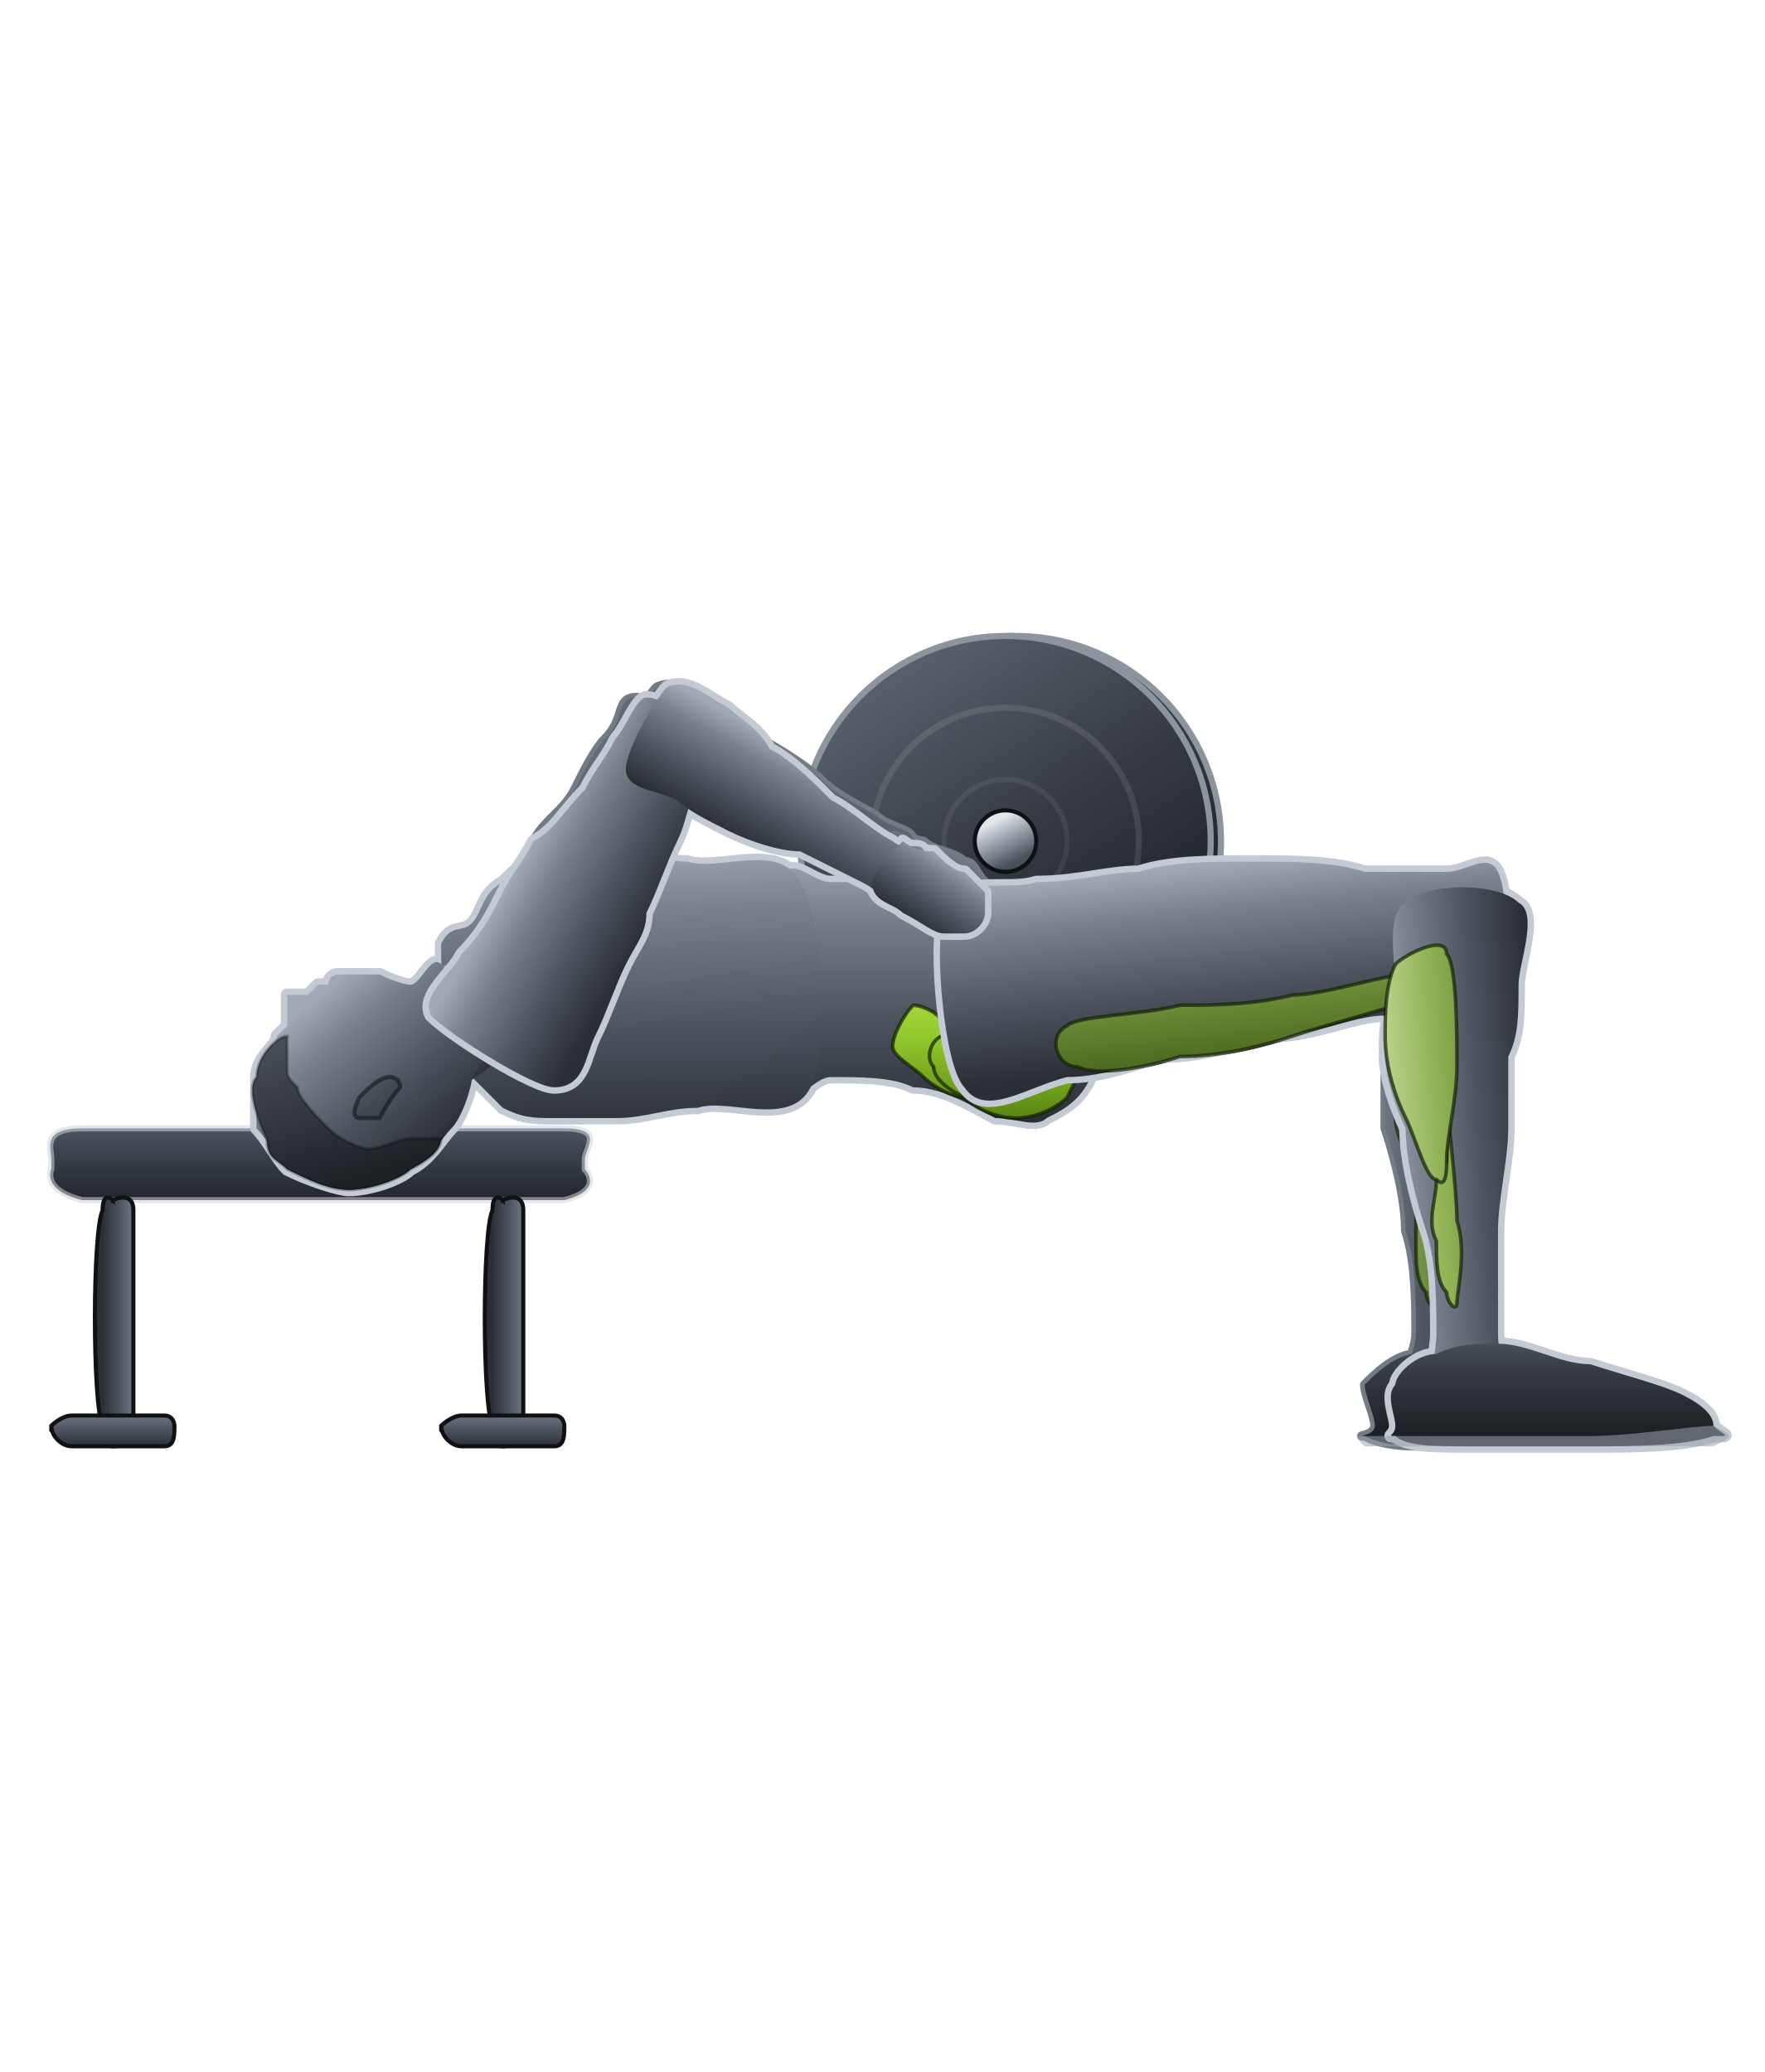
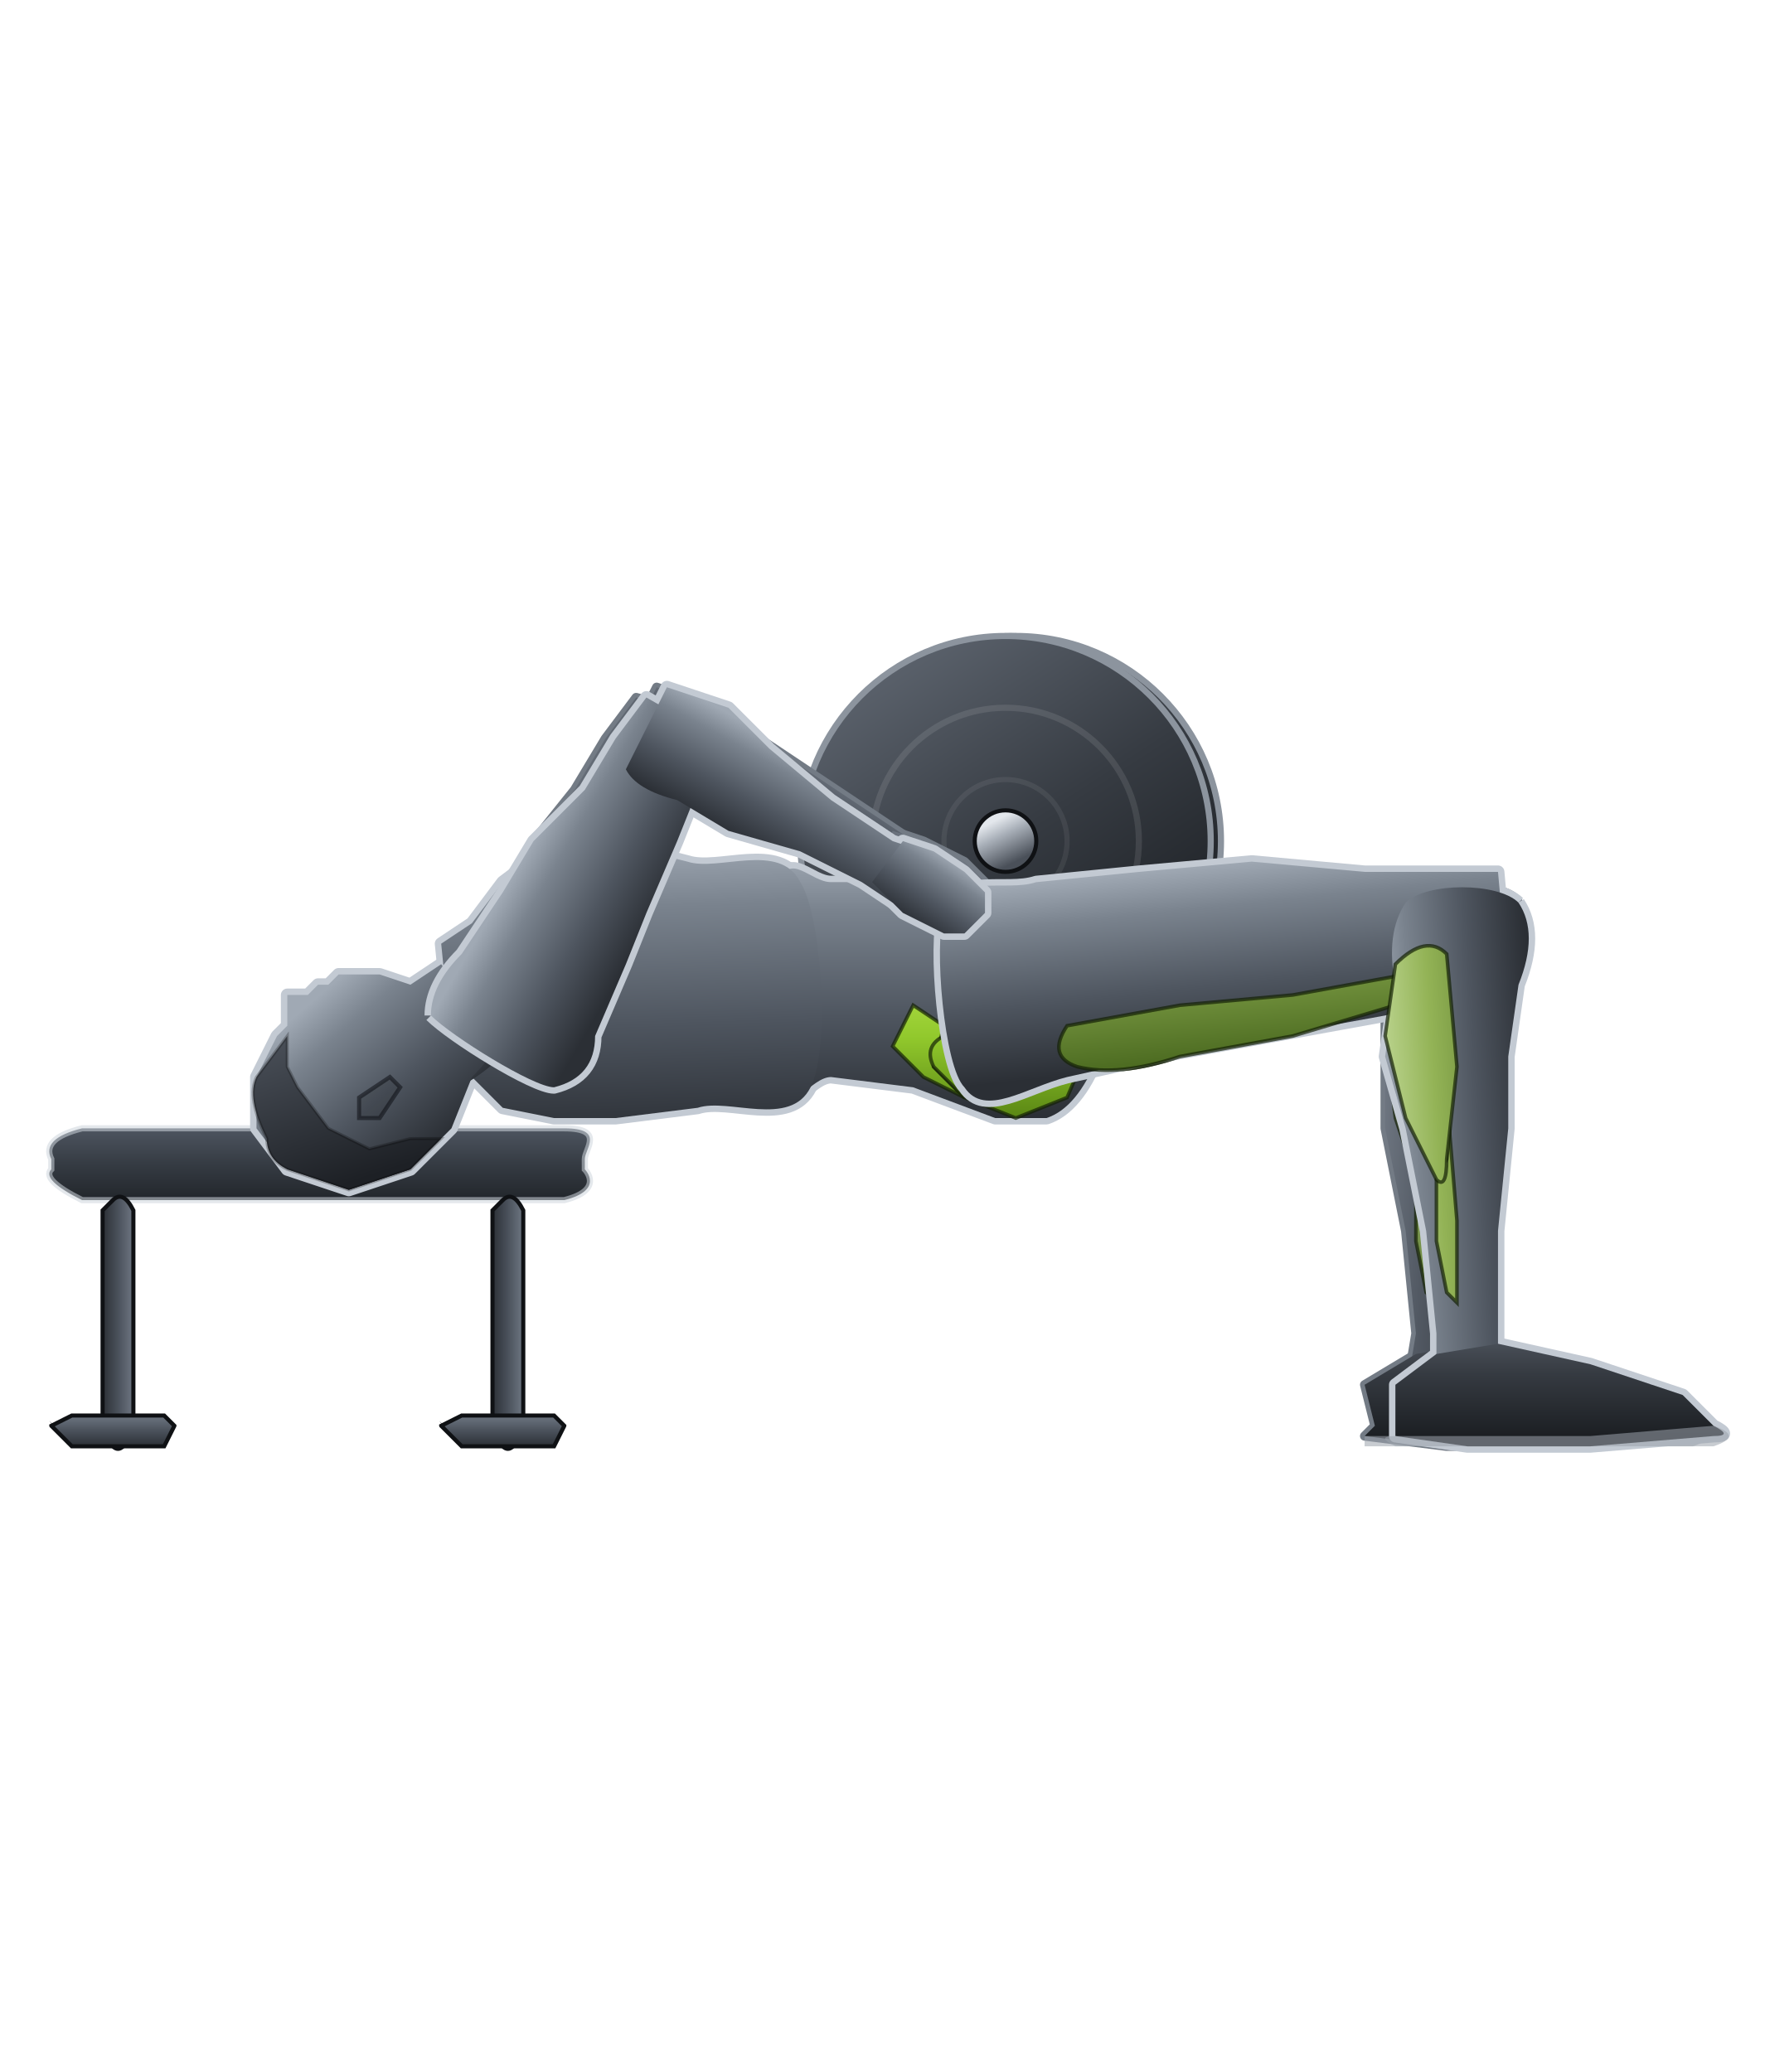
<svg xmlns="http://www.w3.org/2000/svg" viewBox="-5 -96 172 202">
  <defs>
-     <linearGradient id="par" x1="0" y1="0" x2="0.4" y2="1">
+     <linearGradient id="V" x1="0" x2=".4" y1="0" y2="1">
      <stop offset="0" stop-color="#4C525B" />
      <stop offset="1" stop-color="#1D2025" />
    </linearGradient>
-     <linearGradient id="Tcadru">
+     <linearGradient id="j">
      <stop offset="0" stop-color="#6E7682" />
-       <stop offset="0.5" stop-color="#4A515B" />
+       <stop offset=".5" stop-color="#4A515B" />
      <stop offset="1" stop-color="#2C3036" />
    </linearGradient>
-     <linearGradient id="Ttapiterie">
+     <linearGradient id="i">
      <stop offset="0" stop-color="#4E5560" />
-       <stop offset="0.5" stop-color="#353B43" />
+       <stop offset=".5" stop-color="#353B43" />
      <stop offset="1" stop-color="#22262B" />
    </linearGradient>
-     <linearGradient id="Tmetal">
+     <linearGradient id="h">
      <stop offset="0" stop-color="#E3E7EC" />
-       <stop offset="0.35" stop-color="#A9B0B9" />
+       <stop offset=".35" stop-color="#A9B0B9" />
      <stop offset="1" stop-color="#4A5059" />
    </linearGradient>
-     <linearGradient id="Tdisc">
+     <linearGradient id="g">
      <stop offset="0" stop-color="#5A616B" />
-       <stop offset="0.5" stop-color="#363B42" />
+       <stop offset=".5" stop-color="#363B42" />
      <stop offset="1" stop-color="#1B1E22" />
    </linearGradient>
-     <linearGradient id="Ts">
+     <linearGradient id="f">
      <stop offset="0" stop-color="#BFD794" />
-       <stop offset="0.35" stop-color="#93B356" />
+       <stop offset=".35" stop-color="#93B356" />
      <stop offset="1" stop-color="#4B6A20" />
    </linearGradient>
-     <linearGradient id="Tp">
+     <linearGradient id="e">
      <stop offset="0" stop-color="#F2FFC8" />
-       <stop offset="0.25" stop-color="#CDF760" />
-       <stop offset="0.7" stop-color="#91C82C" />
+       <stop offset=".25" stop-color="#CDF760" />
+       <stop offset=".7" stop-color="#91C82C" />
      <stop offset="1" stop-color="#5A8714" />
    </linearGradient>
-     <linearGradient id="Tpiele">
+     <linearGradient id="d">
      <stop offset="0" stop-color="#A0A9B4" />
-       <stop offset="0.22" stop-color="#7A838E" />
-       <stop offset="0.62" stop-color="#4E555F" />
+       <stop offset=".22" stop-color="#7A838E" />
+       <stop offset=".62" stop-color="#4E555F" />
      <stop offset="1" stop-color="#2B2F35" />
    </linearGradient>
-     <linearGradient id="Tpantof">
+     <linearGradient id="c">
      <stop offset="0" stop-color="#5B626C" />
-       <stop offset="0.5" stop-color="#353A41" />
+       <stop offset=".5" stop-color="#353A41" />
      <stop offset="1" stop-color="#1C1F23" />
    </linearGradient>
-     <linearGradient id="Tsd">
+     <linearGradient id="b">
      <stop offset="0" stop-color="#9CB377" />
-       <stop offset="0.4" stop-color="#6E8B40" />
+       <stop offset=".4" stop-color="#6E8B40" />
      <stop offset="1" stop-color="#384F19" />
    </linearGradient>
-     <linearGradient id="TpieleDep">
+     <linearGradient id="a">
      <stop offset="0" stop-color="#717984" />
-       <stop offset="0.35" stop-color="#525963" />
+       <stop offset=".35" stop-color="#525963" />
      <stop offset="1" stop-color="#26292E" />
    </linearGradient>
-     <path id="g0" d="M-7,-7C-6,-11 -1,-9 2,-10C6,-10 9,-11 12,-11C15,-12 19,-12 23,-12C27,-12 31,-12 34,-11C37,-11 40,-11 42,-11C44,-11 46,-13 47,-11C48,-9 48,-2 48,0C47,2 45,1 43,1C41,2 39,2 36,3C33,3 29,5 25,5C21,6 18,7 14,7C11,8 8,9 5,9C1,10 -3,13 -5,10C-7,8 -8,-4 -7,-7Z" />
-     <linearGradient id="g1" href="#TpieleDep" gradientUnits="userSpaceOnUse" x1="21" y1="-12" x2="23" y2="7" />
-     <path id="g2" d="M5,4C3,5 4,8 6,8C8,9 13,8 16,7C20,7 24,6 27,5C30,4 34,3 37,2C39,1 41,1 41,0C41,-1 40,-2 38,-1C36,-1 30,1 27,1C23,2 19,2 16,2C12,3 6,3 5,4Z" />
-     <linearGradient id="g3" href="#Tsd" gradientUnits="userSpaceOnUse" x1="21" y1="-12" x2="23" y2="7" />
-     <path id="g4" d="M49,-8C51,-7 49,-2 48,0C48,3 48,5 48,7C48,10 47,12 47,15C46,17 46,21 45,24C45,28 45,31 45,34C44,36 45,39 44,40C43,41 39,41 38,40C37,39 39,36 39,34C39,31 39,27 38,24C38,21 37,17 36,14C36,11 36,9 36,7C36,4 36,2 36,0C37,-3 36,-7 38,-9C41,-10 48,-10 49,-8Z" />
-     <linearGradient id="g5" href="#TpieleDep" gradientUnits="userSpaceOnUse" x1="35" y1="16" x2="50" y2="17" />
-     <path id="g6" d="M41,11C41,10 41,15 41,16C41,18 40,18 39,19C39,20 39,23 39,25C39,27 39,29 40,30C40,31 41,32 41,31C41,30 42,26 42,23C42,20 41,12 41,11Z" />
-     <linearGradient id="g7" href="#Tsd" gradientUnits="userSpaceOnUse" x1="35" y1="16" x2="50" y2="17" />
-     <path id="g8" d="M42,-3C42,-5 38,-3 37,-2C36,0 36,3 36,5C36,7 36,10 37,13C37,15 39,18 39,19C40,20 40,18 41,16C41,15 42,11 42,8C42,5 43,-2 42,-3Z" />
-     <path id="g9" d="M35,43C35,42 34,40 34,39C35,38 37,36 39,36C41,35 42,35 45,35C47,35 51,37 54,37C57,38 61,39 63,40C65,41 66,42 66,43C66,44 67,44 65,44C63,45 58,45 54,45C50,45 45,45 42,45C38,45 36,45 34,44C33,44 35,44 35,43Z" />
-     <linearGradient id="ga" href="#Tpantof" gradientUnits="userSpaceOnUse" x1="54" y1="32" x2="54" y2="44" />
-     <path id="gb" d="M-56,4C-58,2 -55,0 -54,-2C-53,-4 -51,-7 -50,-9C-49,-11 -48,-12 -47,-14C-46,-16 -44,-17 -43,-19C-42,-21 -41,-23 -40,-24C-38,-26 -39,-28 -37,-28C-35,-28 -31,-26 -30,-24C-29,-23 -31,-21 -32,-20C-32,-18 -33,-16 -34,-14C-34,-12 -35,-10 -36,-8C-37,-6 -37,-4 -38,-2C-39,0 -40,2 -41,4C-42,6 -42,10 -45,10C-47,10 -55,6 -56,4Z" />
-     <linearGradient id="gc" href="#TpieleDep" gradientUnits="userSpaceOnUse" x1="-48" y1="-14" x2="-35" y2="-7" />
-     <path id="gd" d="M-35,-29C-33,-30 -31,-28 -29,-27C-28,-27 -26,-25 -25,-24C-23,-23 -20,-21 -19,-20C-17,-18 -14,-17 -13,-16C-11,-15 -10,-15 -10,-14C-10,-13 -11,-10 -12,-9C-13,-9 -14,-10 -15,-11C-17,-12 -19,-13 -22,-14C-24,-14 -27,-15 -29,-16C-31,-17 -33,-17 -34,-18C-36,-19 -39,-20 -39,-21C-39,-23 -36,-28 -35,-29Z" />
-     <linearGradient id="ge" href="#TpieleDep" gradientUnits="userSpaceOnUse" x1="-21" y1="-23" x2="-26" y2="-14" />
-     <path id="gf" d="M-12,-15C-11,-15 -10,-14 -9,-14C-8,-13 -6,-13 -5,-12C-4,-12 -4,-11 -3,-10C-3,-10 -3,-9 -3,-8C-3,-8 -4,-7 -5,-6C-6,-6 -6,-6 -7,-6C-8,-7 -10,-8 -11,-8C-12,-9 -14,-10 -14,-11C-14,-12 -13,-14 -12,-15Z" />
-     <linearGradient id="gg" href="#TpieleDep" gradientUnits="userSpaceOnUse" x1="-7" y1="-13" x2="-10" y2="-7" />
-     <path id="gh" d="M8,7C7,11 5,12 3,13C2,14 0,13 -2,13C-4,12 -7,10 -10,10C-12,9 -15,9 -18,9C-20,9 -22,13 -23,10C-24,7 -24,-7 -23,-10C-22,-13 -20,-10 -18,-10C-15,-10 -12,-10 -10,-10C-7,-10 -4,-10 -2,-9C0,-9 2,-9 3,-9C5,-8 7,-9 8,-7C9,-4 9,4 8,7Z" />
-     <linearGradient id="gi" href="#Tpiele" gradientUnits="userSpaceOnUse" x1="-11" y1="-13" x2="-11" y2="13" />
-     <path id="gj" d="M-5,11C-6,11 -8,10 -9,9C-10,8 -12,7 -12,6C-12,5 -11,3 -10,2C-9,2 -7,3 -7,4C-7,5 -8,6 -8,8C-7,9 -5,10 -5,11Z" />
-     <linearGradient id="gk" href="#Tp" gradientUnits="userSpaceOnUse" x1="-11" y1="-13" x2="-11" y2="13" />
-     <path id="gl" d="M8,4C8,5 6,9 5,11C4,12 2,13 0,13C-2,13 -4,12 -5,11C-7,10 -8,9 -8,8C-9,7 -8,5 -7,5C-5,4 -3,5 -1,4C1,4 3,4 4,3C6,3 8,3 8,4Z" />
-     <path id="gm" d="M-20,10C-22,14 -28,11 -31,12C-34,12 -36,13 -39,13C-41,13 -43,13 -45,13C-47,13 -48,13 -50,12C-51,11 -52,10 -53,9C-54,8 -55,8 -55,6C-56,4 -56,-2 -56,-4C-55,-6 -54,-5 -53,-6C-52,-7 -52,-9 -50,-10C-49,-11 -48,-12 -46,-13C-44,-14 -42,-14 -40,-14C-37,-13 -35,-12 -32,-12C-29,-11 -23,-14 -21,-10C-19,-7 -18,6 -20,10Z" />
-     <linearGradient id="gn" href="#Tpiele" gradientUnits="userSpaceOnUse" x1="-38" y1="-14" x2="-37" y2="15" />
-     <path id="go" d="M-49,5C-49,7 -55,11 -57,11C-59,11 -63,7 -62,5C-62,3 -57,-2 -55,-2C-53,-2 -48,3 -49,5Z" />
-     <linearGradient id="gp" href="#Tpiele" gradientUnits="userSpaceOnUse" x1="-59" y1="1" x2="-52" y2="9" />
-     <path id="gq" d="M-51,5C-50,6 -52,7 -53,9C-53,10 -54,13 -55,14C-56,15 -57,17 -59,18C-60,19 -63,20 -65,20C-66,20 -69,19 -71,18C-72,17 -73,15 -74,14C-74,12 -74,10 -74,9C-74,7 -72,6 -72,5C-71,4 -71,4 -71,4C-71,3 -71,1 -71,1C-70,1 -69,1 -69,1C-69,1 -68,0 -68,0C-68,0 -67,0 -67,0C-67,0 -67,-1 -66,-1C-66,-1 -65,-1 -65,-1C-64,-1 -63,-1 -62,-1C-62,-1 -60,0 -59,0C-58,0 -57,-3 -56,-2C-55,-1 -51,3 -51,5Z" />
-     <linearGradient id="gr" href="#Tpiele" gradientUnits="userSpaceOnUse" x1="-69" y1="2" x2="-57" y2="16" />
-     <path id="gs" d="M-7,-7C-6,-11 -1,-9 2,-10C6,-10 9,-11 12,-11C15,-12 19,-12 23,-12C27,-12 31,-12 34,-11C37,-11 40,-11 42,-11C44,-11 46,-13 47,-11C48,-9 48,-2 48,0C47,2 45,1 43,1C41,1 39,2 36,3C33,3 29,5 25,5C21,6 18,7 14,7C11,8 8,9 5,9C1,10 -3,13 -5,10C-7,8 -8,-4 -7,-7Z" />
-     <linearGradient id="gt" href="#Tpiele" gradientUnits="userSpaceOnUse" x1="21" y1="-12" x2="23" y2="7" />
-     <path id="gu" d="M5,4C3,5 4,8 6,8C8,9 13,8 16,7C20,7 24,6 27,5C30,4 34,3 37,2C39,1 41,0 41,0C41,-1 40,-2 38,-1C36,-1 30,1 27,1C23,2 19,2 16,2C12,3 6,3 5,4Z" />
-     <linearGradient id="gv" href="#Ts" gradientUnits="userSpaceOnUse" x1="21" y1="-12" x2="23" y2="7" />
-     <path id="gw" d="M49,-8C51,-7 49,-2 49,0C49,3 49,5 48,7C48,9 48,11 48,14C48,17 47,21 47,24C47,27 47,31 47,34C47,36 48,39 47,40C46,41 42,41 41,40C40,39 41,36 41,34C41,31 41,27 40,24C39,21 38,17 38,14C37,12 36,9 36,7C36,5 36,3 37,0C37,-2 36,-7 38,-8C40,-10 47,-10 49,-8Z" />
-     <linearGradient id="gx" href="#Tpiele" gradientUnits="userSpaceOnUse" x1="36" y1="17" x2="51" y2="16" />
-     <path id="gy" d="M42,11C42,10 42,15 42,17C42,18 41,18 41,19C41,21 40,23 41,25C41,27 41,29 42,30C42,31 43,32 43,31C43,30 44,26 43,23C43,20 42,12 42,11Z" />
-     <linearGradient id="gz" href="#Ts" gradientUnits="userSpaceOnUse" x1="36" y1="17" x2="51" y2="16" />
-     <path id="g10" d="M42,-3C42,-5 38,-3 37,-2C36,0 36,3 36,5C36,8 37,11 38,13C39,15 40,19 41,19C42,20 42,18 42,17C42,15 43,11 43,8C43,5 43,-2 42,-3Z" />
-     <path id="g11" d="M37,43C37,42 36,40 37,39C37,38 39,36 41,36C43,35 45,35 47,35C50,35 53,37 56,37C59,38 63,39 65,40C67,41 68,42 68,43C69,44 70,44 68,44C65,45 60,45 56,45C52,45 47,45 44,45C41,45 38,45 37,44C36,44 37,44 37,43Z" />
-     <linearGradient id="g12" href="#Tpantof" gradientUnits="userSpaceOnUse" x1="56" y1="32" x2="56" y2="44" />
-     <path id="g13" d="M-57,3C-58,1 -55,-1 -54,-3C-52,-5 -51,-7 -50,-9C-49,-11 -48,-12 -47,-14C-45,-15 -44,-17 -42,-19C-41,-21 -40,-22 -39,-24C-38,-25 -37,-28 -36,-28C-34,-28 -30,-25 -29,-24C-28,-22 -30,-21 -31,-19C-32,-18 -32,-16 -33,-14C-34,-12 -35,-9 -36,-7C-36,-5 -37,-4 -38,-2C-39,0 -40,3 -41,5C-42,7 -42,10 -45,10C-47,10 -55,5 -57,3Z" />
-     <linearGradient id="g14" href="#Tpiele" gradientUnits="userSpaceOnUse" x1="-47" y1="-14" x2="-35" y2="-7" />
-     <path id="g15" d="M-34,-29C-32,-30 -30,-28 -28,-27C-27,-26 -25,-25 -24,-23C-22,-22 -20,-20 -18,-18C-16,-17 -14,-15 -12,-14C-11,-13 -9,-14 -9,-13C-9,-12 -11,-9 -12,-8C-13,-8 -13,-9 -15,-10C-17,-11 -19,-12 -21,-13C-23,-13 -26,-14 -28,-15C-30,-16 -32,-17 -33,-18C-35,-19 -38,-19 -38,-21C-38,-23 -35,-28 -34,-29Z" />
-     <linearGradient id="g16" href="#Tpiele" gradientUnits="userSpaceOnUse" x1="-20" y1="-22" x2="-25" y2="-13" />
-     <path id="g17" d="M-11,-14C-11,-14 -10,-13 -8,-13C-7,-12 -6,-11 -5,-11C-4,-10 -3,-9 -3,-9C-3,-8 -3,-7 -3,-7C-3,-6 -4,-5 -5,-5C-5,-5 -6,-5 -7,-5C-8,-5 -9,-6 -11,-7C-12,-8 -14,-8 -14,-10C-14,-11 -12,-13 -11,-14Z" />
-     <linearGradient id="g18" href="#Tpiele" gradientUnits="userSpaceOnUse" x1="-6" y1="-12" x2="-10" y2="-6" />
-     <linearGradient id="g19" href="#Tdisc" gradientUnits="userSpaceOnUse" x1="-11" y1="-31" x2="11" y2="2" />
-     <linearGradient id="g1a" href="#Tdisc" gradientUnits="userSpaceOnUse" x1="-12" y1="-31" x2="10" y2="3" />
-     <linearGradient id="g1b" href="#Tmetal" gradientUnits="userSpaceOnUse" x1="-2" y1="-16" x2="0" y2="-12" />
-     <linearGradient id="g1c" href="#Ttapiterie" gradientUnits="userSpaceOnUse" x1="-68" y1="14" x2="-68" y2="21" />
-     <linearGradient id="g1d" href="#Tcadru" gradientUnits="userSpaceOnUse" x1="-86" y1="33" x2="-89" y2="33" />
-     <linearGradient id="g1e" href="#Tcadru" gradientUnits="userSpaceOnUse" x1="-48" y1="33" x2="-51" y2="33" />
-     <linearGradient id="g1f" href="#Tcadru" gradientUnits="userSpaceOnUse" x1="-88" y1="42" x2="-88" y2="45" />
-     <linearGradient id="g1g" href="#Tcadru" gradientUnits="userSpaceOnUse" x1="-50" y1="42" x2="-50" y2="45" />
+     <linearGradient id="y" x1="21" x2="23" y1="-12" y2="7" gradientUnits="userSpaceOnUse" href="#a" />
+     <linearGradient id="E" x1="21" x2="23" y1="-12" y2="7" gradientUnits="userSpaceOnUse" href="#b" />
+     <linearGradient id="z" x1="35" x2="50" y1="16" y2="17" gradientUnits="userSpaceOnUse" href="#a" />
+     <linearGradient id="H" x1="35" x2="50" y1="16" y2="17" gradientUnits="userSpaceOnUse" href="#b" />
+     <linearGradient id="A" x1="54" x2="54" y1="32" y2="44" gradientUnits="userSpaceOnUse" href="#c" />
+     <linearGradient id="B" x1="-48" x2="-35" y1="-14" y2="-7" gradientUnits="userSpaceOnUse" href="#a" />
+     <linearGradient id="C" x1="-21" x2="-26" y1="-23" y2="-14" gradientUnits="userSpaceOnUse" href="#a" />
+     <linearGradient id="D" x1="-7" x2="-10" y1="-13" y2="-7" gradientUnits="userSpaceOnUse" href="#a" />
+     <linearGradient id="O" x1="-11" x2="-11" y1="-13" y2="13" gradientUnits="userSpaceOnUse" href="#d" />
+     <linearGradient id="S" x1="-11" x2="-11" y1="-13" y2="13" gradientUnits="userSpaceOnUse" href="#e" />
+     <linearGradient id="P" x1="-38" x2="-37" y1="-14" y2="15" gradientUnits="userSpaceOnUse" href="#d" />
+     <linearGradient id="Q" x1="-59" x2="-52" y1="1" y2="9" gradientUnits="userSpaceOnUse" href="#d" />
+     <linearGradient id="R" x1="-69" x2="-57" y1="2" y2="16" gradientUnits="userSpaceOnUse" href="#d" />
+     <linearGradient id="Y" x1="21" x2="23" y1="-12" y2="7" gradientUnits="userSpaceOnUse" href="#d" />
+     <linearGradient id="ab" x1="21" x2="23" y1="-12" y2="7" gradientUnits="userSpaceOnUse" href="#f" />
+     <linearGradient id="Z" x1="36" x2="51" y1="17" y2="16" gradientUnits="userSpaceOnUse" href="#d" />
+     <linearGradient id="ac" x1="36" x2="51" y1="17" y2="16" gradientUnits="userSpaceOnUse" href="#f" />
+     <linearGradient id="aa" x1="56" x2="56" y1="32" y2="44" gradientUnits="userSpaceOnUse" href="#c" />
+     <linearGradient id="ak" x1="-47" x2="-35" y1="-14" y2="-7" gradientUnits="userSpaceOnUse" href="#d" />
+     <linearGradient id="al" x1="-20" x2="-25" y1="-22" y2="-13" gradientUnits="userSpaceOnUse" href="#d" />
+     <linearGradient id="am" x1="-6" x2="-10" y1="-12" y2="-6" gradientUnits="userSpaceOnUse" href="#d" />
+     <linearGradient id="k" x1="-11" x2="11" y1="-31" y2="2" gradientUnits="userSpaceOnUse" href="#g" />
+     <linearGradient id="l" x1="-12" x2="10" y1="-31" y2="3" gradientUnits="userSpaceOnUse" href="#g" />
+     <linearGradient id="m" x1="-2" x2="0" y1="-16" y2="-12" gradientUnits="userSpaceOnUse" href="#h" />
+     <linearGradient id="n" x1="-68" x2="-68" y1="14" y2="21" gradientUnits="userSpaceOnUse" href="#i" />
+     <linearGradient id="o" x1="-86" x2="-89" y1="33" y2="33" gradientUnits="userSpaceOnUse" href="#j" />
+     <linearGradient id="p" x1="-48" x2="-51" y1="33" y2="33" gradientUnits="userSpaceOnUse" href="#j" />
+     <linearGradient id="q" x1="-88" x2="-88" y1="42" y2="45" gradientUnits="userSpaceOnUse" href="#j" />
+     <linearGradient id="r" x1="-50" x2="-50" y1="42" y2="45" gradientUnits="userSpaceOnUse" href="#j" />
+     <path id="t" d="M49-8q2 3-1 8v7l-1 8-2 9v10l-1 6h-6l1-6-1-10-2-10V0q0-5 2-9c3-1 10-1 11 1" />
+     <path id="I" d="M41 11v5q0 2-2 3v6l1 5 1 1 1-8z" />
+     <path id="J" d="M42-3q-2-2-5 1l-1 7 1 8 2 6q1 1 2-3l1-8z" />
+     <path id="u" d="m35 43-1-4 5-3 6-1 9 2 9 3 3 3q1 1-1 1l-11 1H42l-8-1z" />
+     <path id="v" d="M-56 4q-1-3 2-6l4-7 3-5 4-5 3-5 3-4q4 1 7 4 1 2-2 4l-2 6-2 6-2 6-3 6q0 5-4 6c-2 0-10-4-11-6" />
+     <path id="w" d="m-35-29 6 2 4 3 6 4 6 4 3 2-2 5-3-2-7-3-7-2-5-2-5-3z" />
+     <path id="x" d="m-12-15 3 1 4 2 2 2v2l-2 2h-2l-4-2-3-3z" />
+     <path id="K" d="M8 7q-2 5-5 6h-5l-8-3-8-1c-2 0-4 4-5 1v-20c1-3 3 0 5 0h8l8 1h5q3 0 5 2z" />
+     <path id="T" d="m-5 11-4-2-3-3 2-4 3 2-1 4z" />
+     <path id="U" d="m8 4-3 7-5 2-5-2-3-3q-1-2 1-3l6-1 5-1z" />
+     <path id="L" d="M-20 10c-2 4-8 1-11 2l-8 1h-6l-5-1-3-3q-2-1-2-3l-1-10 3-2 3-4 4-3 6-1 8 2c3 1 9-2 11 2 2 3 3 16 1 20" />
+     <path id="M" d="M-49 5c0 2-6 6-8 6q-5-1-5-6c0-2 5-7 7-7s7 5 6 7" />
+     <path id="N" d="M-51 5q1 1-2 4l-2 5-4 4-6 2-6-2-3-4V9l2-4 1-1V1h2l1-1h1l1-1h4l3 1 3-2z" />
+     <path id="W" d="M49-8q2 3 0 8l-1 7v7l-1 10v16h-6v-6l-1-10-2-10-2-7 1-7q-1-5 1-8c2-2 9-2 11 0" />
+     <path id="ae" d="M42 11v6l-1 2v6l1 5 1 1v-8z" />
+     <path id="ag" d="M42-3q-2-2-5 1l-1 7 2 8 3 6q1 1 1-2l1-9z" />
+     <path id="X" d="M37 43v-4l4-3 6-1 9 2 9 3 3 3q2 1 0 1l-12 1H44l-7-1z" />
+     <path id="ah" d="M-57 3q0-3 3-6l4-6 3-5 5-5 3-5 3-4 7 4q1 3-2 5l-2 5-3 7-2 5-3 7q0 4-4 5c-2 0-10-5-12-7" />
+     <path id="ai" d="m-34-29 6 2 4 4 6 5 6 4 3 1-3 5-3-2-6-3-7-2-5-3q-4-1-5-3z" />
+     <path id="aj" d="m-11-14 3 1 3 2 2 2v2l-2 2h-2l-4-2-3-3z" />
+     <path id="s" d="M-7-7c1-4 6-2 9-3l10-1 11-1 11 1h13l1 11q-2 2-5 1l-7 2-11 2-11 2-9 2c-4 1-8 4-10 1C-7 8-8-4-7-7" />
+     <path id="F" d="M5 4Q3 7 6 8q4 1 10-1l11-2 10-3 4-2q0-2-3-1L27 1 16 2z" />
  </defs>
-   <path d="M-3,45H165" stroke="rgba(255,255,255,0.10)" stroke-width="0.9" />
-   <g transform="translate(94,0)">
-     <circle cx="0" cy="-14" r="20" fill="url(#g19)" stroke="#8C949E" stroke-width="0.6" />
-     <circle cx="-1" cy="-14" r="20" fill="url(#g1a)" stroke="#8C949E" stroke-width="0.6" />
-     <circle cx="-1" cy="-14" r="13" fill="none" stroke="rgba(255,255,255,0.10)" stroke-width="0.6" />
-     <circle cx="-1" cy="-14" r="6" fill="none" stroke="rgba(255,255,255,0.07)" stroke-width="0.5" />
-     <circle cx="-1" cy="-14" r="3" fill="url(#g1b)" stroke="#0F1114" stroke-width="0.4" />
-     <path d="M-91,14C-87,14 -48,14 -44,14C-40,14 -42,16 -42,17C-42,17 -42,18 -42,18C-42,18 -40,20 -44,21C-48,21 -87,21 -91,21C-95,20 -94,18 -94,18C-94,18 -94,17 -94,17C-94,16 -95,14 -91,14Z" fill="url(#g1c)" stroke="rgba(205,212,220,0.55)" stroke-width="0.6" />
-     <path d="M-86,22C-86,24 -86,41 -86,43C-86,45 -88,45 -88,45C-88,45 -88,45 -88,45C-88,45 -89,45 -89,43C-90,41 -90,24 -89,22C-89,20 -88,21 -88,21C-88,20 -88,20 -88,21C-88,21 -86,20 -86,22Z" fill="url(#g1d)" stroke="#0F1114" stroke-width="0.4" />
-     <path d="M-48,22C-48,24 -48,41 -48,43C-48,45 -50,45 -50,45C-50,45 -50,45 -50,45C-50,45 -51,45 -51,43C-52,41 -52,24 -51,22C-51,20 -50,21 -50,21C-50,20 -50,20 -50,21C-50,21 -48,20 -48,22Z" fill="url(#g1e)" stroke="#0F1114" stroke-width="0.4" />
-     <path d="M-92,42C-92,42 -84,42 -83,42C-82,42 -82,43 -82,43C-82,44 -82,43 -82,43C-82,44 -82,45 -83,45C-84,45 -92,45 -92,45C-93,45 -94,44 -94,43C-94,43 -94,44 -94,43C-94,43 -93,42 -92,42Z" fill="url(#g1f)" stroke="#0F1114" stroke-width="0.4" />
-     <path d="M-54,42C-54,42 -46,42 -45,42C-44,42 -44,43 -44,43C-44,44 -44,43 -44,43C-44,44 -44,45 -45,45C-46,45 -54,45 -54,45C-55,45 -56,44 -56,43C-56,43 -56,44 -56,43C-56,43 -55,42 -54,42Z" fill="url(#g1g)" stroke="#0F1114" stroke-width="0.4" />
-     <g fill="#16191D" stroke="#737B85" stroke-width="0.9" stroke-linejoin="round">
-       <use href="#g0" />
-       <use href="#g4" />
-       <use href="#g9" />
-       <use href="#gb" />
-       <use href="#gd" />
-       <use href="#gf" />
+   <path stroke="rgba(255,255,255,0.10)" stroke-width=".9" d="M-3 45h168" />
+   <g transform="translate(94)">
+     <circle cy="-14" r="20" fill="url(#k)" stroke="#8C949E" stroke-width=".6" />
+     <circle cx="-1" cy="-14" r="20" fill="url(#l)" stroke="#8C949E" stroke-width=".6" />
+     <circle cx="-1" cy="-14" r="13" fill="none" stroke="rgba(255,255,255,0.10)" stroke-width=".6" />
+     <circle cx="-1" cy="-14" r="6" fill="none" stroke="rgba(255,255,255,0.07)" stroke-width=".5" />
+     <circle cx="-1" cy="-14" r="3" fill="url(#m)" stroke="#0F1114" stroke-width=".4" />
+     <path fill="url(#n)" stroke="rgba(205,212,220,0.55)" stroke-width=".6" d="M-91 14h47c4 0 2 2 2 3v1s2 2-2 3h-47q-4-2-3-3v-1q-1-2 3-3Z" />
+     <path fill="url(#o)" stroke="#0F1114" stroke-width=".4" d="M-86 22v21q-1 3-2 2l-1-2V22l1-1q0-1 0 0 1-1 2 1Z" />
+     <path fill="url(#p)" stroke="#0F1114" stroke-width=".4" d="M-48 22v21q-1 3-2 2l-1-2V22l1-1q0-1 0 0 1-1 2 1Z" />
+     <path fill="url(#q)" stroke="#0F1114" stroke-width=".4" d="M-92 42h9l1 1q0 1 0 0l-1 2h-9l-2-2q0 1 0 0z" />
+     <path fill="url(#r)" stroke="#0F1114" stroke-width=".4" d="M-54 42h9l1 1q0 1 0 0l-1 2h-9l-2-2q0 1 0 0z" />
+     <g fill="#16191D" stroke="#737B85" stroke-linejoin="round" stroke-width=".9">
+       <use href="#s" />
+       <use href="#t" />
+       <use href="#u" />
+       <use href="#v" />
+       <use href="#w" />
+       <use href="#x" />
    </g>
-     <g>
-       <use href="#g0" fill="url(#g1)" />
-       <use href="#g4" fill="url(#g5)" />
-       <use href="#g9" fill="url(#ga)" />
-       <use href="#gb" fill="url(#gc)" />
-       <use href="#gd" fill="url(#ge)" />
-       <use href="#gf" fill="url(#gg)" />
+     <use fill="url(#y)" href="#s" />
+     <use fill="url(#z)" href="#t" />
+     <use fill="url(#A)" href="#u" />
+     <use fill="url(#B)" href="#v" />
+     <use fill="url(#C)" href="#w" />
+     <use fill="url(#D)" href="#x" />
+     <g stroke="rgba(20,34,6,0.7)" stroke-width=".35">
+       <use fill="url(#E)" href="#F" />
+       <use fill="url(#H)" href="#I" />
+       <use fill="url(#H)" href="#J" />
    </g>
-     <g stroke="rgba(20,34,6,0.7)" stroke-width="0.35">
-       <use href="#g2" fill="url(#g3)" />
-       <use href="#g6" fill="url(#g7)" />
-       <use href="#g8" fill="url(#g7)" />
+     <path fill="#9AA2AC" d="M34 44h20l12-1q3 1 0 2H34z" opacity=".55" />
+     <g fill="#16191D" stroke="#C3CAD3" stroke-linejoin="round" stroke-width="1.25">
+       <use href="#K" />
+       <use href="#L" />
+       <use href="#M" />
+       <use href="#N" />
    </g>
-     <path d="M34,44C35,44 38,44 42,44C45,44 50,44 54,44C58,44 64,43 66,43C68,44 68,44 66,45C64,45 58,45 54,45C50,45 45,45 42,45C38,45 36,45 34,45C33,44 33,44 34,44Z" fill="#9AA2AC" opacity="0.55" />
-     <g fill="#16191D" stroke="#C3CAD3" stroke-width="1.25" stroke-linejoin="round">
-       <use href="#gh" />
-       <use href="#gm" />
-       <use href="#go" />
-       <use href="#gq" />
+     <use fill="url(#O)" href="#K" />
+     <use fill="url(#P)" href="#L" />
+     <use fill="url(#Q)" href="#M" />
+     <use fill="url(#R)" href="#N" />
+     <g fill="url(#S)" stroke="rgba(20,34,6,0.7)" stroke-width=".35">
+       <use href="#T" />
+       <use href="#U" />
    </g>
-     <g>
-       <use href="#gh" fill="url(#gi)" />
-       <use href="#gm" fill="url(#gn)" />
-       <use href="#go" fill="url(#gp)" />
-       <use href="#gq" fill="url(#gr)" />
+     <path fill="url(#V)" stroke="rgba(0,0,0,0.25)" stroke-width=".3" d="m-71 5-3 4q-1 2 1 6 0 2 2 3l6 2 6-2 3-3h-3l-4 1-4-2-3-4-1-2z" />
+     <path fill="rgba(0,0,0,0.14)" stroke="rgba(14,16,20,0.55)" stroke-width=".4" d="m-60 10-2 3h-2v-2l3-2z" />
+     <g fill="#16191D" stroke="#C3CAD3" stroke-linejoin="round" stroke-width="1.25">
+       <use href="#s" />
+       <use href="#W" />
+       <use href="#X" />
    </g>
-     <g stroke="rgba(20,34,6,0.7)" stroke-width="0.35">
-       <use href="#gj" fill="url(#gk)" />
-       <use href="#gl" fill="url(#gk)" />
+     <use fill="url(#Y)" href="#s" />
+     <use fill="url(#Z)" href="#W" />
+     <use fill="url(#aa)" href="#X" />
+     <g stroke="rgba(20,34,6,0.7)" stroke-width=".35">
+       <use fill="url(#ab)" href="#F" />
+       <use fill="url(#ac)" href="#ae" />
+       <use fill="url(#ac)" href="#ag" />
    </g>
-     <path d="M-71,5C-72,5 -74,7 -74,9C-75,10 -74,13 -73,15C-73,17 -72,17 -71,18C-69,19 -67,20 -65,20C-63,20 -60,19 -59,18C-57,17 -56,16 -56,15C-56,15 -58,15 -59,15C-60,15 -62,16 -63,16C-64,16 -66,15 -67,14C-68,13 -70,11 -70,10C-71,9 -71,9 -71,8C-71,7 -71,5 -71,5Z" fill="url(#par)" stroke="rgba(0,0,0,0.25)" stroke-width="0.3" />
-     <path d="M-60,10C-61,11 -62,13 -62,13C-63,13 -64,13 -64,13C-65,13 -64,11 -64,11C-63,10 -62,9 -61,9C-61,9 -60,9 -60,10Z" fill="rgba(0,0,0,0.14)" stroke="rgba(14,16,20,0.55)" stroke-width="0.4" />
-     <g fill="#16191D" stroke="#C3CAD3" stroke-width="1.25" stroke-linejoin="round">
-       <use href="#gs" />
-       <use href="#gw" />
-       <use href="#g11" />
+     <path fill="#9AA2AC" d="M37 44h19l12-1q3 1 0 2H37q-2-1 0-1" opacity=".55" />
+     <g fill="#16191D" stroke="#C3CAD3" stroke-linejoin="round" stroke-width="1.25">
+       <use href="#ah" />
+       <use href="#ai" />
+       <use href="#aj" />
    </g>
-     <g>
-       <use href="#gs" fill="url(#gt)" />
-       <use href="#gw" fill="url(#gx)" />
-       <use href="#g11" fill="url(#g12)" />
-     </g>
-     <g stroke="rgba(20,34,6,0.7)" stroke-width="0.35">
-       <use href="#gu" fill="url(#gv)" />
-       <use href="#gy" fill="url(#gz)" />
-       <use href="#g10" fill="url(#gz)" />
-     </g>
-     <path d="M37,44C38,44 41,44 44,44C47,44 52,44 56,44C60,44 66,43 68,43C70,44 70,44 68,45C66,45 60,45 56,45C52,45 47,45 44,45C41,45 38,45 37,45C36,44 35,44 37,44Z" fill="#9AA2AC" opacity="0.55" />
-     <g fill="#16191D" stroke="#C3CAD3" stroke-width="1.25" stroke-linejoin="round">
-       <use href="#g13" />
-       <use href="#g15" />
-       <use href="#g17" />
-     </g>
-     <g>
-       <use href="#g13" fill="url(#g14)" />
-       <use href="#g15" fill="url(#g16)" />
-       <use href="#g17" fill="url(#g18)" />
-     </g>
+     <use fill="url(#ak)" href="#ah" />
+     <use fill="url(#al)" href="#ai" />
+     <use fill="url(#am)" href="#aj" />
  </g>
</svg>
